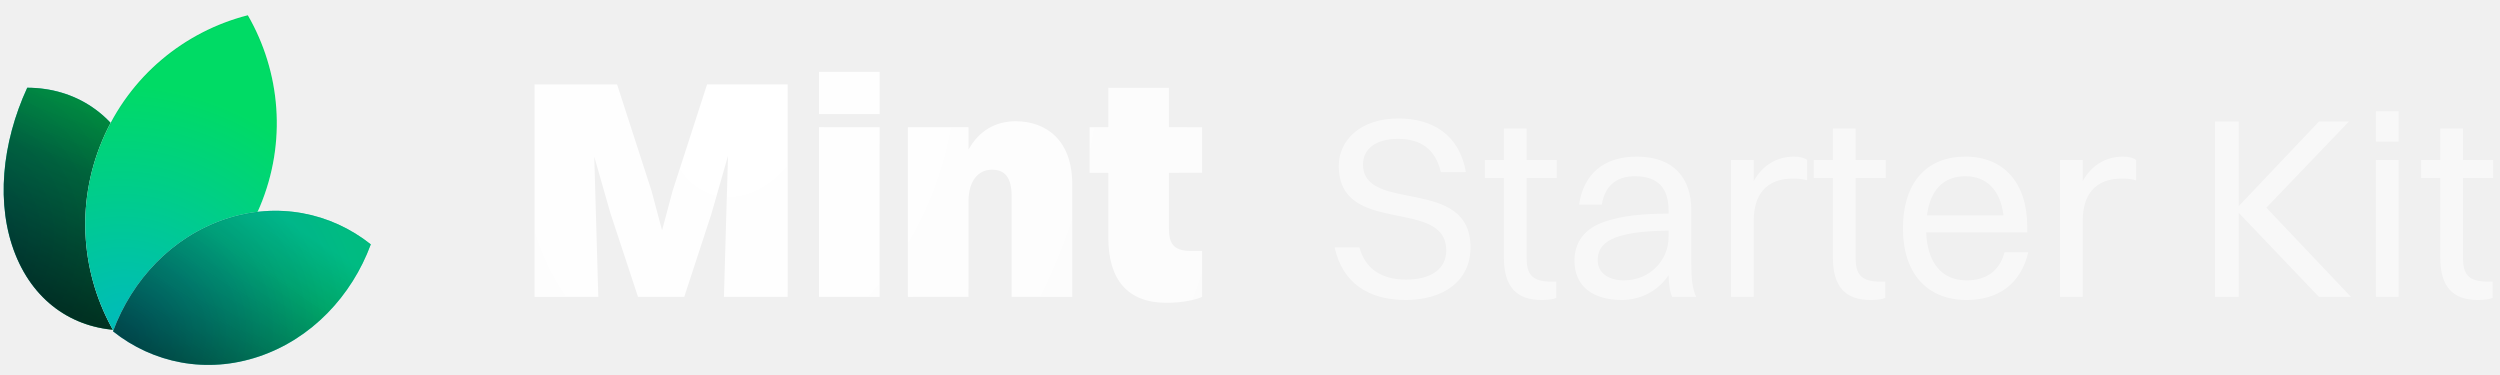
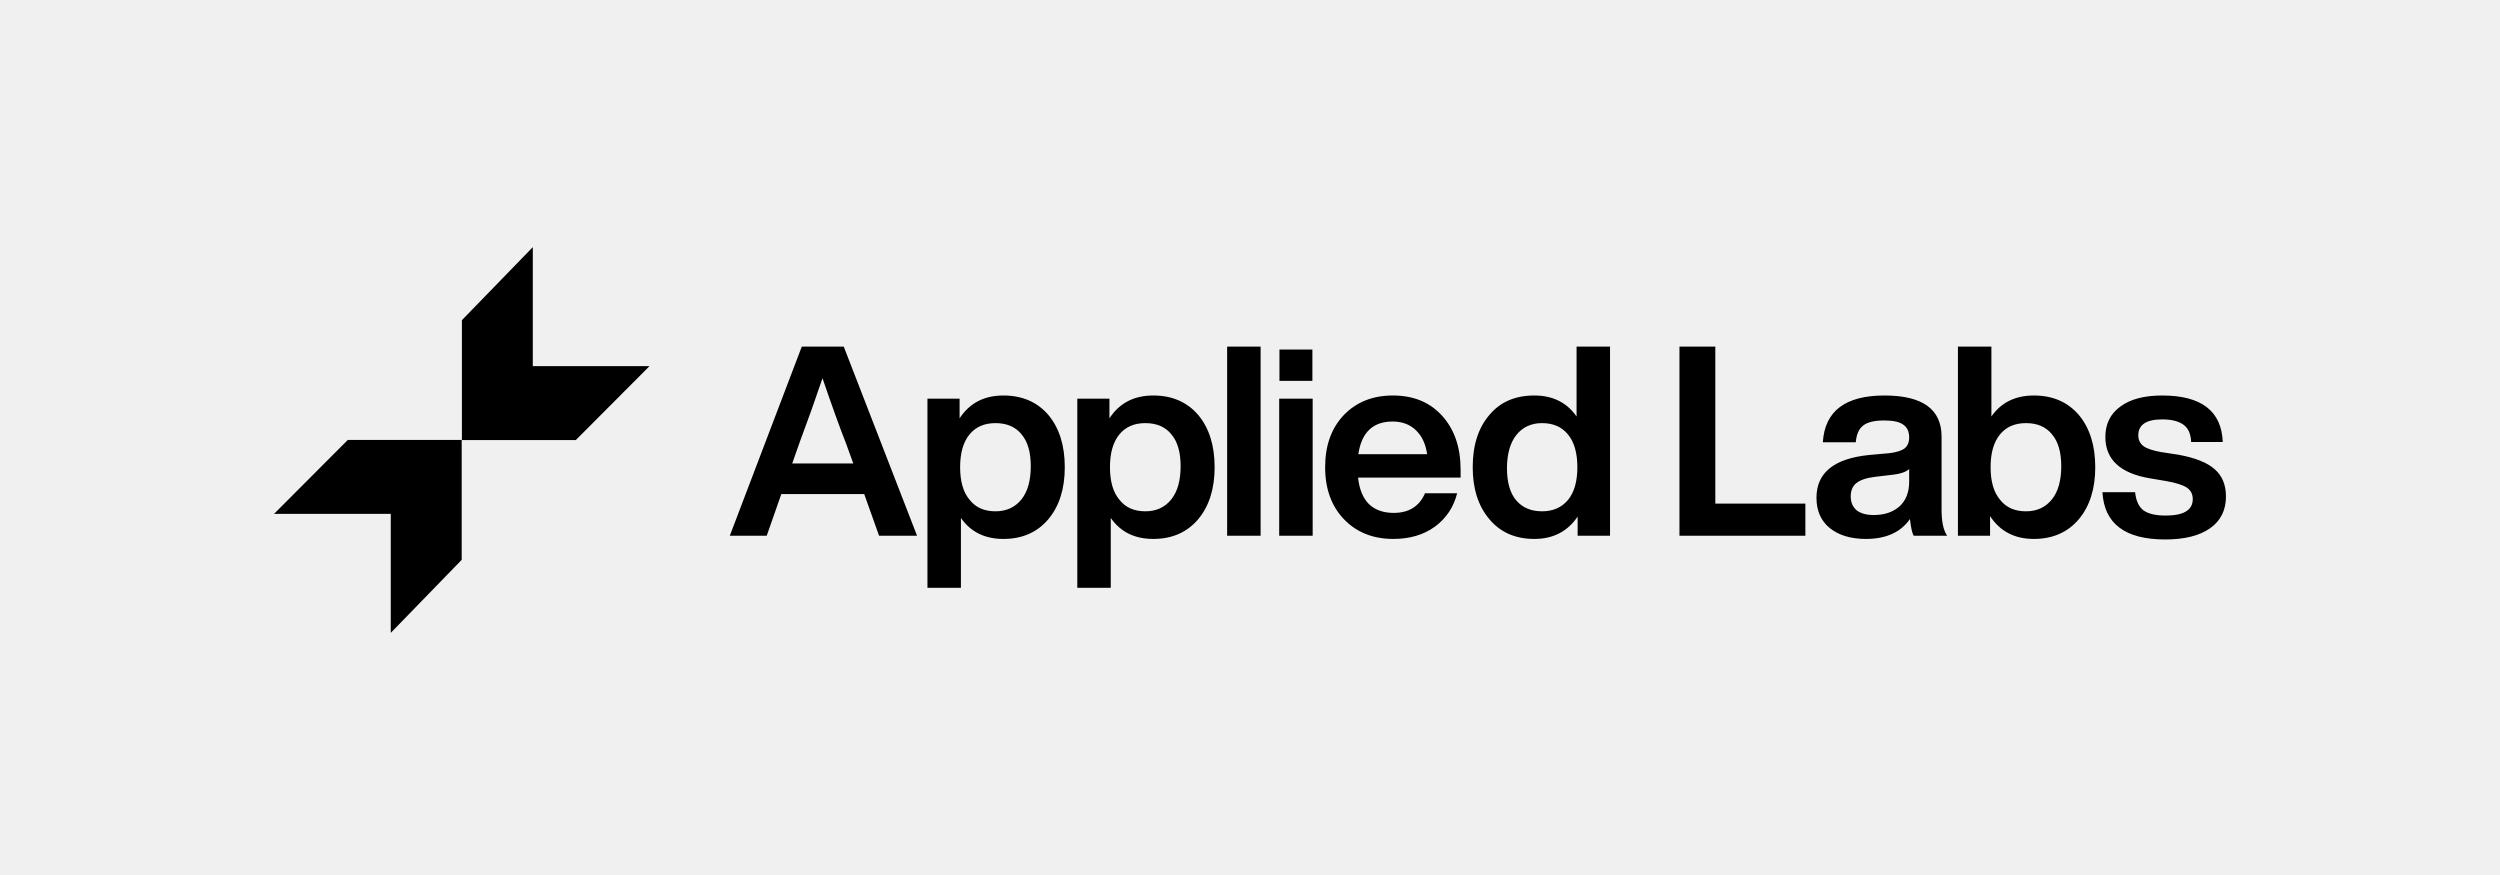
- <svg xmlns="http://www.w3.org/2000/svg" width="160" height="24" viewBox="0 0 160 24" fill="none">
-   <path d="M7.953 21.139C4.896 21.13 2.255 19.458 0.987 16.29C-0.28 13.121 0.109 9.163 1.744 5.615C4.801 5.624 7.442 7.296 8.71 10.465C9.977 13.633 9.588 17.591 7.953 21.139Z" fill="white" />
-   <path d="M7.953 21.139C4.896 21.13 2.255 19.458 0.987 16.29C-0.28 13.121 0.109 9.163 1.744 5.615C4.801 5.624 7.442 7.296 8.71 10.465C9.977 13.633 9.588 17.591 7.953 21.139Z" fill="url(#paint0_radial_115_109)" />
-   <path d="M7.953 21.139C4.896 21.13 2.255 19.458 0.987 16.29C-0.28 13.121 0.109 9.163 1.744 5.615C4.801 5.624 7.442 7.296 8.71 10.465C9.977 13.633 9.588 17.591 7.953 21.139Z" fill="black" fill-opacity="0.5" style="mix-blend-mode:hard-light" />
-   <path d="M7.953 21.139C4.896 21.13 2.255 19.458 0.987 16.29C-0.28 13.121 0.109 9.163 1.744 5.615C4.801 5.624 7.442 7.296 8.71 10.465C9.977 13.633 9.588 17.591 7.953 21.139Z" fill="url(#paint1_linear_115_109)" fill-opacity="0.5" style="mix-blend-mode:hard-light" />
-   <path d="M7.935 21.111C4.897 21.096 2.274 19.431 1.013 16.279C-0.248 13.124 0.136 9.182 1.762 5.643C4.8 5.659 7.423 7.324 8.684 10.476C9.945 13.63 9.561 17.572 7.935 21.111Z" stroke="url(#paint2_linear_115_109)" stroke-opacity="0.05" stroke-width="0.056" />
-   <path d="M7.31 21.257C11.354 20.221 14.884 17.375 16.628 13.236C18.373 9.097 17.945 4.587 15.86 0.976C11.816 2.012 8.287 4.858 6.542 8.998C4.797 13.137 5.225 17.646 7.31 21.257Z" fill="white" />
-   <path d="M7.31 21.257C11.354 20.221 14.884 17.375 16.628 13.236C18.373 9.097 17.945 4.587 15.86 0.976C11.816 2.012 8.287 4.858 6.542 8.998C4.797 13.137 5.225 17.646 7.31 21.257Z" fill="url(#paint3_radial_115_109)" />
-   <path d="M16.602 13.225C14.864 17.349 11.351 20.187 7.324 21.225C5.253 17.624 4.829 13.132 6.568 9.009C8.306 4.885 11.819 2.047 15.846 1.009C17.918 4.61 18.341 9.101 16.602 13.225Z" stroke="url(#paint4_linear_115_109)" stroke-opacity="0.05" stroke-width="0.056" />
-   <path d="M7.234 21.207C9.789 23.237 13.21 23.951 16.577 22.814C19.944 21.677 22.506 18.945 23.73 15.638C21.175 13.608 17.754 12.894 14.387 14.031C11.02 15.168 8.458 17.901 7.234 21.207Z" fill="white" />
-   <path d="M7.234 21.207C9.789 23.237 13.21 23.951 16.577 22.814C19.944 21.677 22.506 18.945 23.73 15.638C21.175 13.608 17.754 12.894 14.387 14.031C11.02 15.168 8.458 17.901 7.234 21.207Z" fill="url(#paint5_radial_115_109)" />
-   <path d="M7.234 21.207C9.789 23.237 13.21 23.951 16.577 22.814C19.944 21.677 22.506 18.945 23.73 15.638C21.175 13.608 17.754 12.894 14.387 14.031C11.02 15.168 8.458 17.901 7.234 21.207Z" fill="black" fill-opacity="0.2" style="mix-blend-mode:hard-light" />
-   <path d="M7.234 21.207C9.789 23.237 13.21 23.951 16.577 22.814C19.944 21.677 22.506 18.945 23.73 15.638C21.175 13.608 17.754 12.894 14.387 14.031C11.02 15.168 8.458 17.901 7.234 21.207Z" fill="url(#paint6_linear_115_109)" fill-opacity="0.5" style="mix-blend-mode:hard-light" />
-   <path d="M16.568 22.787C13.218 23.918 9.814 23.212 7.267 21.198C8.492 17.907 11.044 15.189 14.396 14.058C17.747 12.927 21.15 13.633 23.697 15.648C22.472 18.938 19.92 21.656 16.568 22.787Z" stroke="url(#paint7_linear_115_109)" stroke-opacity="0.05" stroke-width="0.056" />
-   <path d="M34.212 19V5.4H39.492L41.692 12.2L42.372 14.74L43.052 12.2L45.252 5.4H50.412V19H46.332L46.592 9.98L45.532 13.68L43.792 19H40.832L39.052 13.6L38.032 10.02L38.292 19H34.212ZM52.416 7.3V4.6H56.295V7.3H52.416ZM52.416 19V8.14H56.295V19H52.416ZM58.104 19V8.14H61.984V9.58C62.664 8.34 63.744 7.76 65.004 7.76C66.964 7.76 68.624 8.98 68.624 11.78V19H64.744V12.56C64.744 11.34 64.304 10.86 63.484 10.86C62.604 10.86 61.984 11.58 61.984 12.88V19H58.104ZM70.933 15.22V11.06H69.733V8.14H70.933V5.62H74.813V8.14H76.933V11.06H74.813V14.6C74.813 15.5 75.033 16.06 76.213 16.06H76.933V19C76.493 19.2 75.673 19.38 74.653 19.38C72.153 19.38 70.933 17.88 70.933 15.22Z" fill="url(#paint8_radial_115_109)" />
-   <path d="M87.232 10.519C87.232 13.687 94.112 11.229 94.112 15.832C94.112 17.994 92.364 19.198 89.971 19.198C87.562 19.198 85.912 18.093 85.417 15.832H87.001C87.364 17.169 88.371 17.895 89.987 17.895C91.671 17.895 92.561 17.152 92.561 16.03C92.561 12.598 85.681 15.155 85.681 10.618C85.681 9.001 87.034 7.582 89.509 7.582C91.671 7.582 93.403 8.621 93.816 11.014H92.215C91.868 9.529 90.912 8.886 89.476 8.886C88.057 8.886 87.232 9.529 87.232 10.519ZM96.25 16.476V11.393H95.029V10.239H96.25V8.226H97.702V10.239H99.632V11.393H97.702V16.476C97.702 17.532 98.015 18.026 99.302 18.026H99.599V19.066C99.434 19.148 99.071 19.198 98.659 19.198C97.025 19.198 96.25 18.323 96.25 16.476ZM102.516 13.093H101.064C101.345 11.162 102.615 10.024 104.76 10.024C107.103 10.024 108.242 11.393 108.242 13.44V16.888C108.242 17.895 108.324 18.521 108.555 19H107.021C106.856 18.654 106.806 18.142 106.79 17.614C106.047 18.72 104.859 19.198 103.803 19.198C101.988 19.198 100.767 18.357 100.767 16.69C100.767 15.486 101.427 14.611 102.714 14.182C103.902 13.786 105.107 13.687 106.79 13.671V13.473C106.79 12.053 106.13 11.278 104.628 11.278C103.374 11.278 102.698 11.971 102.516 13.093ZM102.252 16.657C102.252 17.465 102.929 17.944 103.952 17.944C105.569 17.944 106.79 16.674 106.79 15.172V14.759C103.061 14.793 102.252 15.585 102.252 16.657ZM110.787 19V10.239H112.239V11.591C112.833 10.519 113.774 10.024 114.83 10.024C115.176 10.024 115.49 10.107 115.655 10.239V11.542C115.407 11.46 115.094 11.427 114.747 11.427C112.998 11.427 112.239 12.515 112.239 14.1V19H110.787ZM117.305 16.476V11.393H116.084V10.239H117.305V8.226H118.757V10.239H120.688V11.393H118.757V16.476C118.757 17.532 119.071 18.026 120.358 18.026H120.655V19.066C120.49 19.148 120.127 19.198 119.714 19.198C118.081 19.198 117.305 18.323 117.305 16.476ZM129.809 16.145C129.33 18.192 127.862 19.198 125.865 19.198C123.324 19.198 121.79 17.482 121.79 14.627C121.79 11.658 123.324 10.024 125.783 10.024C128.258 10.024 129.743 11.723 129.743 14.512V14.875H123.275C123.357 16.838 124.281 17.944 125.865 17.944C127.103 17.944 127.977 17.35 128.291 16.145H129.809ZM125.783 11.278C124.38 11.278 123.539 12.152 123.324 13.786H128.225C128.027 12.169 127.152 11.278 125.783 11.278ZM131.843 19V10.239H133.295V11.591C133.889 10.519 134.829 10.024 135.885 10.024C136.232 10.024 136.545 10.107 136.71 10.239V11.542C136.463 11.46 136.149 11.427 135.803 11.427C134.054 11.427 133.295 12.515 133.295 14.1V19H131.843ZM141.763 19V7.78H143.281V13.192L148.413 7.78H150.327L145.047 13.291L150.459 19H148.413L143.281 13.621V19H141.763ZM152.06 9.067V7.12H153.512V9.067H152.06ZM152.06 19V10.239H153.512V19H152.06ZM156.178 16.476V11.393H154.957V10.239H156.178V8.226H157.63V10.239H159.56V11.393H157.63V16.476C157.63 17.532 157.943 18.026 159.23 18.026H159.527V19.066C159.362 19.148 158.999 19.198 158.587 19.198C156.953 19.198 156.178 18.323 156.178 16.476Z" fill="white" fill-opacity="0.55" />
-   <defs>
-     <radialGradient id="paint0_radial_115_109" cx="0" cy="0" r="1" gradientUnits="userSpaceOnUse" gradientTransform="translate(-3.00503 15.023) rotate(-10.029) scale(17.9572 17.784)">
-       <stop stop-color="#00B0BB" />
-       <stop offset="1" stop-color="#00DB65" />
-     </radialGradient>
-     <linearGradient id="paint1_linear_115_109" x1="7.39" y1="4.813" x2="1.63" y2="18.689" gradientUnits="userSpaceOnUse">
-       <stop stop-color="#18E299" />
-       <stop offset="1" />
-     </linearGradient>
-     <linearGradient id="paint2_linear_115_109" x1="7.948" y1="8.016" x2="1.761" y2="18.746" gradientUnits="userSpaceOnUse">
-       <stop />
-       <stop offset="1" stop-opacity="0" />
-     </linearGradient>
-     <radialGradient id="paint3_radial_115_109" cx="0" cy="0" r="1" gradientUnits="userSpaceOnUse" gradientTransform="translate(8.11404 20.8822) rotate(-75.7542) scale(21.6246 23.7772)">
-       <stop stop-color="#00BBBB" />
-       <stop offset="0.713" stop-color="#00DB65" />
-     </radialGradient>
-     <linearGradient id="paint4_linear_115_109" x1="7.602" y1="5.871" x2="15.556" y2="16.372" gradientUnits="userSpaceOnUse">
-       <stop />
-       <stop offset="1" stop-opacity="0" />
-     </linearGradient>
-     <radialGradient id="paint5_radial_115_109" cx="0" cy="0" r="1" gradientUnits="userSpaceOnUse" gradientTransform="translate(7.84537 21.5181) rotate(-20.3525) scale(18.5603 17.32)">
-       <stop stop-color="#00B0BB" />
-       <stop offset="1" stop-color="#00DB65" />
-     </radialGradient>
-     <linearGradient id="paint6_linear_115_109" x1="16.808" y1="13.007" x2="10.041" y2="22.994" gradientUnits="userSpaceOnUse">
-       <stop stop-color="#00B1BC" />
-       <stop offset="1" />
-     </linearGradient>
-     <linearGradient id="paint7_linear_115_109" x1="16.808" y1="13.007" x2="14.169" y2="23.841" gradientUnits="userSpaceOnUse">
-       <stop />
-       <stop offset="1" stop-opacity="0" />
-     </linearGradient>
-     <radialGradient id="paint8_radial_115_109" cx="0" cy="0" r="1" gradientUnits="userSpaceOnUse" gradientTransform="translate(47.2781 7) rotate(19.0047) scale(67.5582 85.7506)">
-       <stop stop-color="white" />
-       <stop offset="1" stop-color="white" stop-opacity="0.5" />
-     </radialGradient>
-   </defs>
+ <svg xmlns="http://www.w3.org/2000/svg" width="500" height="175" viewBox="0 0 500 175" fill="#000">
+   <path fill-rule="evenodd" clip-rule="evenodd" d="M175.815 107.149H183.412L168.75 69.324H160.356L145.959 107.149H153.343L156.265 98.808H172.84L175.815 107.149ZM158.443 92.699L159.878 88.609C161.472 84.359 163.012 80.038 164.5 75.646C166.377 81.136 167.935 85.456 169.175 88.609L170.662 92.699H158.443ZM252.122 107.149H245.428V69.324H252.122V107.149ZM315.313 69.324V83.296C313.365 80.498 310.55 79.099 306.867 79.099C303.042 79.099 300.049 80.392 297.888 82.977C295.657 85.563 294.542 89.051 294.542 93.443C294.542 97.764 295.657 101.235 297.888 103.855C300.084 106.476 303.077 107.787 306.867 107.787C310.621 107.787 313.507 106.299 315.526 103.324V107.149H322.007V69.324H315.313ZM303.254 100.084C302.014 98.631 301.395 96.489 301.395 93.655C301.395 90.822 302.014 88.609 303.254 87.015C304.529 85.421 306.247 84.624 308.407 84.624C310.638 84.624 312.374 85.386 313.613 86.909C314.853 88.431 315.473 90.609 315.473 93.443C315.473 96.276 314.853 98.454 313.613 99.977C312.338 101.5 310.603 102.262 308.407 102.262C306.211 102.262 304.494 101.536 303.254 100.084ZM343.064 69.324V100.721H361.073V107.149H335.892V69.324H343.064ZM406.779 79.099C410.533 79.099 413.526 80.392 415.757 82.977C417.953 85.598 419.051 89.087 419.051 93.443C419.051 97.764 417.953 101.235 415.757 103.855C413.526 106.476 410.533 107.787 406.779 107.787C402.918 107.787 399.996 106.264 398.013 103.218V107.149H391.585V69.324H398.279V83.296C400.227 80.498 403.06 79.099 406.779 79.099ZM400.032 99.977C401.236 101.5 402.954 102.262 405.185 102.262C407.381 102.262 409.116 101.465 410.391 99.871C411.631 98.313 412.251 96.099 412.251 93.23C412.251 90.433 411.631 88.308 410.391 86.855C409.187 85.368 407.452 84.624 405.185 84.624C402.954 84.624 401.218 85.386 399.979 86.909C398.739 88.431 398.119 90.609 398.119 93.443C398.119 96.312 398.757 98.49 400.032 99.977ZM433.025 107.893C425.021 107.893 420.841 104.741 420.487 98.436H427.022C427.199 100.137 427.748 101.341 428.669 102.049C429.625 102.757 431.112 103.112 433.131 103.112C436.744 103.112 438.55 102.014 438.55 99.818C438.55 98.826 438.16 98.065 437.381 97.533C436.602 97.002 435.203 96.559 433.184 96.205L430.05 95.674C424.064 94.682 421.072 91.92 421.072 87.386C421.072 84.801 422.063 82.782 424.047 81.33C426.03 79.843 428.828 79.099 432.44 79.099C440.268 79.099 444.305 82.198 444.553 88.396H438.231C438.16 86.767 437.647 85.616 436.69 84.943C435.734 84.234 434.318 83.88 432.44 83.88C429.253 83.88 427.659 84.943 427.659 87.068C427.659 87.989 428.013 88.715 428.722 89.246C429.43 89.742 430.599 90.131 432.228 90.415L435.681 90.946C439.01 91.548 441.419 92.504 442.906 93.815C444.429 95.125 445.19 96.949 445.19 99.287C445.19 102.049 444.128 104.174 442.003 105.662C439.878 107.149 436.885 107.893 433.025 107.893ZM382.737 107.149H389.431C388.687 106.087 388.315 104.351 388.315 101.943V87.333C388.315 81.844 384.508 79.099 376.893 79.099C369.066 79.099 364.958 82.216 364.568 88.449H371.155C371.297 86.855 371.793 85.74 372.643 85.102C373.493 84.429 374.892 84.093 376.84 84.093C378.646 84.093 379.921 84.376 380.665 84.943C381.444 85.474 381.834 86.324 381.834 87.493C381.834 88.449 381.533 89.175 380.93 89.671C380.328 90.131 379.337 90.45 377.955 90.627L373.812 90.999C366.799 91.707 363.293 94.558 363.293 99.552C363.293 102.138 364.178 104.156 365.949 105.608C367.755 107.06 370.164 107.787 373.174 107.787C377.212 107.787 380.151 106.458 381.993 103.802C382.17 105.467 382.418 106.582 382.737 107.149ZM379.868 101.305C378.558 102.439 376.858 103.005 374.768 103.005C373.28 103.005 372.129 102.687 371.315 102.049C370.536 101.376 370.146 100.455 370.146 99.287C370.146 98.118 370.518 97.232 371.262 96.63C372.041 95.993 373.316 95.568 375.087 95.355L378.699 94.93C380.151 94.753 381.196 94.381 381.834 93.815V96.311C381.834 98.472 381.178 100.137 379.868 101.305ZM292.121 93.921V95.515H271.615C271.863 97.852 272.589 99.623 273.793 100.827C275.033 101.996 276.679 102.58 278.734 102.58C281.779 102.58 283.869 101.27 285.002 98.649H291.431C290.722 101.447 289.235 103.678 286.968 105.343C284.701 106.972 281.939 107.787 278.68 107.787C274.608 107.787 271.314 106.476 268.799 103.855C266.285 101.234 265.027 97.764 265.027 93.443C265.027 89.122 266.267 85.651 268.746 83.03C271.261 80.409 274.537 79.099 278.574 79.099C282.718 79.099 286.012 80.463 288.456 83.19C290.899 85.917 292.121 89.494 292.121 93.921ZM278.521 84.305C274.59 84.305 272.305 86.483 271.668 90.84H285.427C285.144 88.821 284.4 87.227 283.196 86.058C281.992 84.89 280.434 84.305 278.521 84.305ZM255.892 76.177H262.479V69.908H255.892V76.177ZM255.839 107.149H262.533V79.737H255.839V107.149ZM239.631 82.977C237.4 80.392 234.407 79.099 230.653 79.099C226.792 79.099 223.87 80.622 221.887 83.668V79.737H215.459V117.562H222.153V103.59C224.101 106.388 226.934 107.787 230.653 107.787C234.407 107.787 237.4 106.476 239.631 103.855C241.827 101.234 242.925 97.764 242.925 93.443C242.925 89.087 241.827 85.598 239.631 82.977ZM229.059 102.262C226.828 102.262 225.11 101.5 223.906 99.977C222.631 98.49 221.993 96.311 221.993 93.443C221.993 90.609 222.613 88.431 223.853 86.908C225.092 85.385 226.828 84.624 229.059 84.624C231.326 84.624 233.061 85.368 234.265 86.855C235.505 88.307 236.125 90.432 236.125 93.23C236.125 96.099 235.505 98.313 234.265 99.871C232.99 101.465 231.255 102.262 229.059 102.262ZM200.684 79.099C204.438 79.099 207.431 80.392 209.662 82.977C211.858 85.598 212.956 89.087 212.956 93.443C212.956 97.764 211.858 101.234 209.662 103.855C207.431 106.476 204.438 107.787 200.684 107.787C196.965 107.787 194.132 106.388 192.184 103.59V117.562H185.49V79.737H191.918V83.668C193.902 80.622 196.824 79.099 200.684 79.099ZM193.937 99.977C195.141 101.5 196.859 102.262 199.09 102.262C201.286 102.262 203.022 101.465 204.297 99.871C205.536 98.313 206.156 96.099 206.156 93.23C206.156 90.432 205.536 88.307 204.297 86.855C203.092 85.368 201.357 84.624 199.09 84.624C196.859 84.624 195.124 85.385 193.884 86.908C192.644 88.431 192.025 90.609 192.025 93.443C192.025 96.311 192.662 98.49 193.937 99.977Z" fill="black" />
+   <path fill-rule="evenodd" clip-rule="evenodd" d="M106.56 49.428L92.382 64.032V88.01H115.164L129.904 73.226H106.56V49.428ZM78.153 126.572L92.338 111.968V87.99H69.557L54.809 102.774H78.153L78.153 126.572Z" fill="black" />
</svg>
